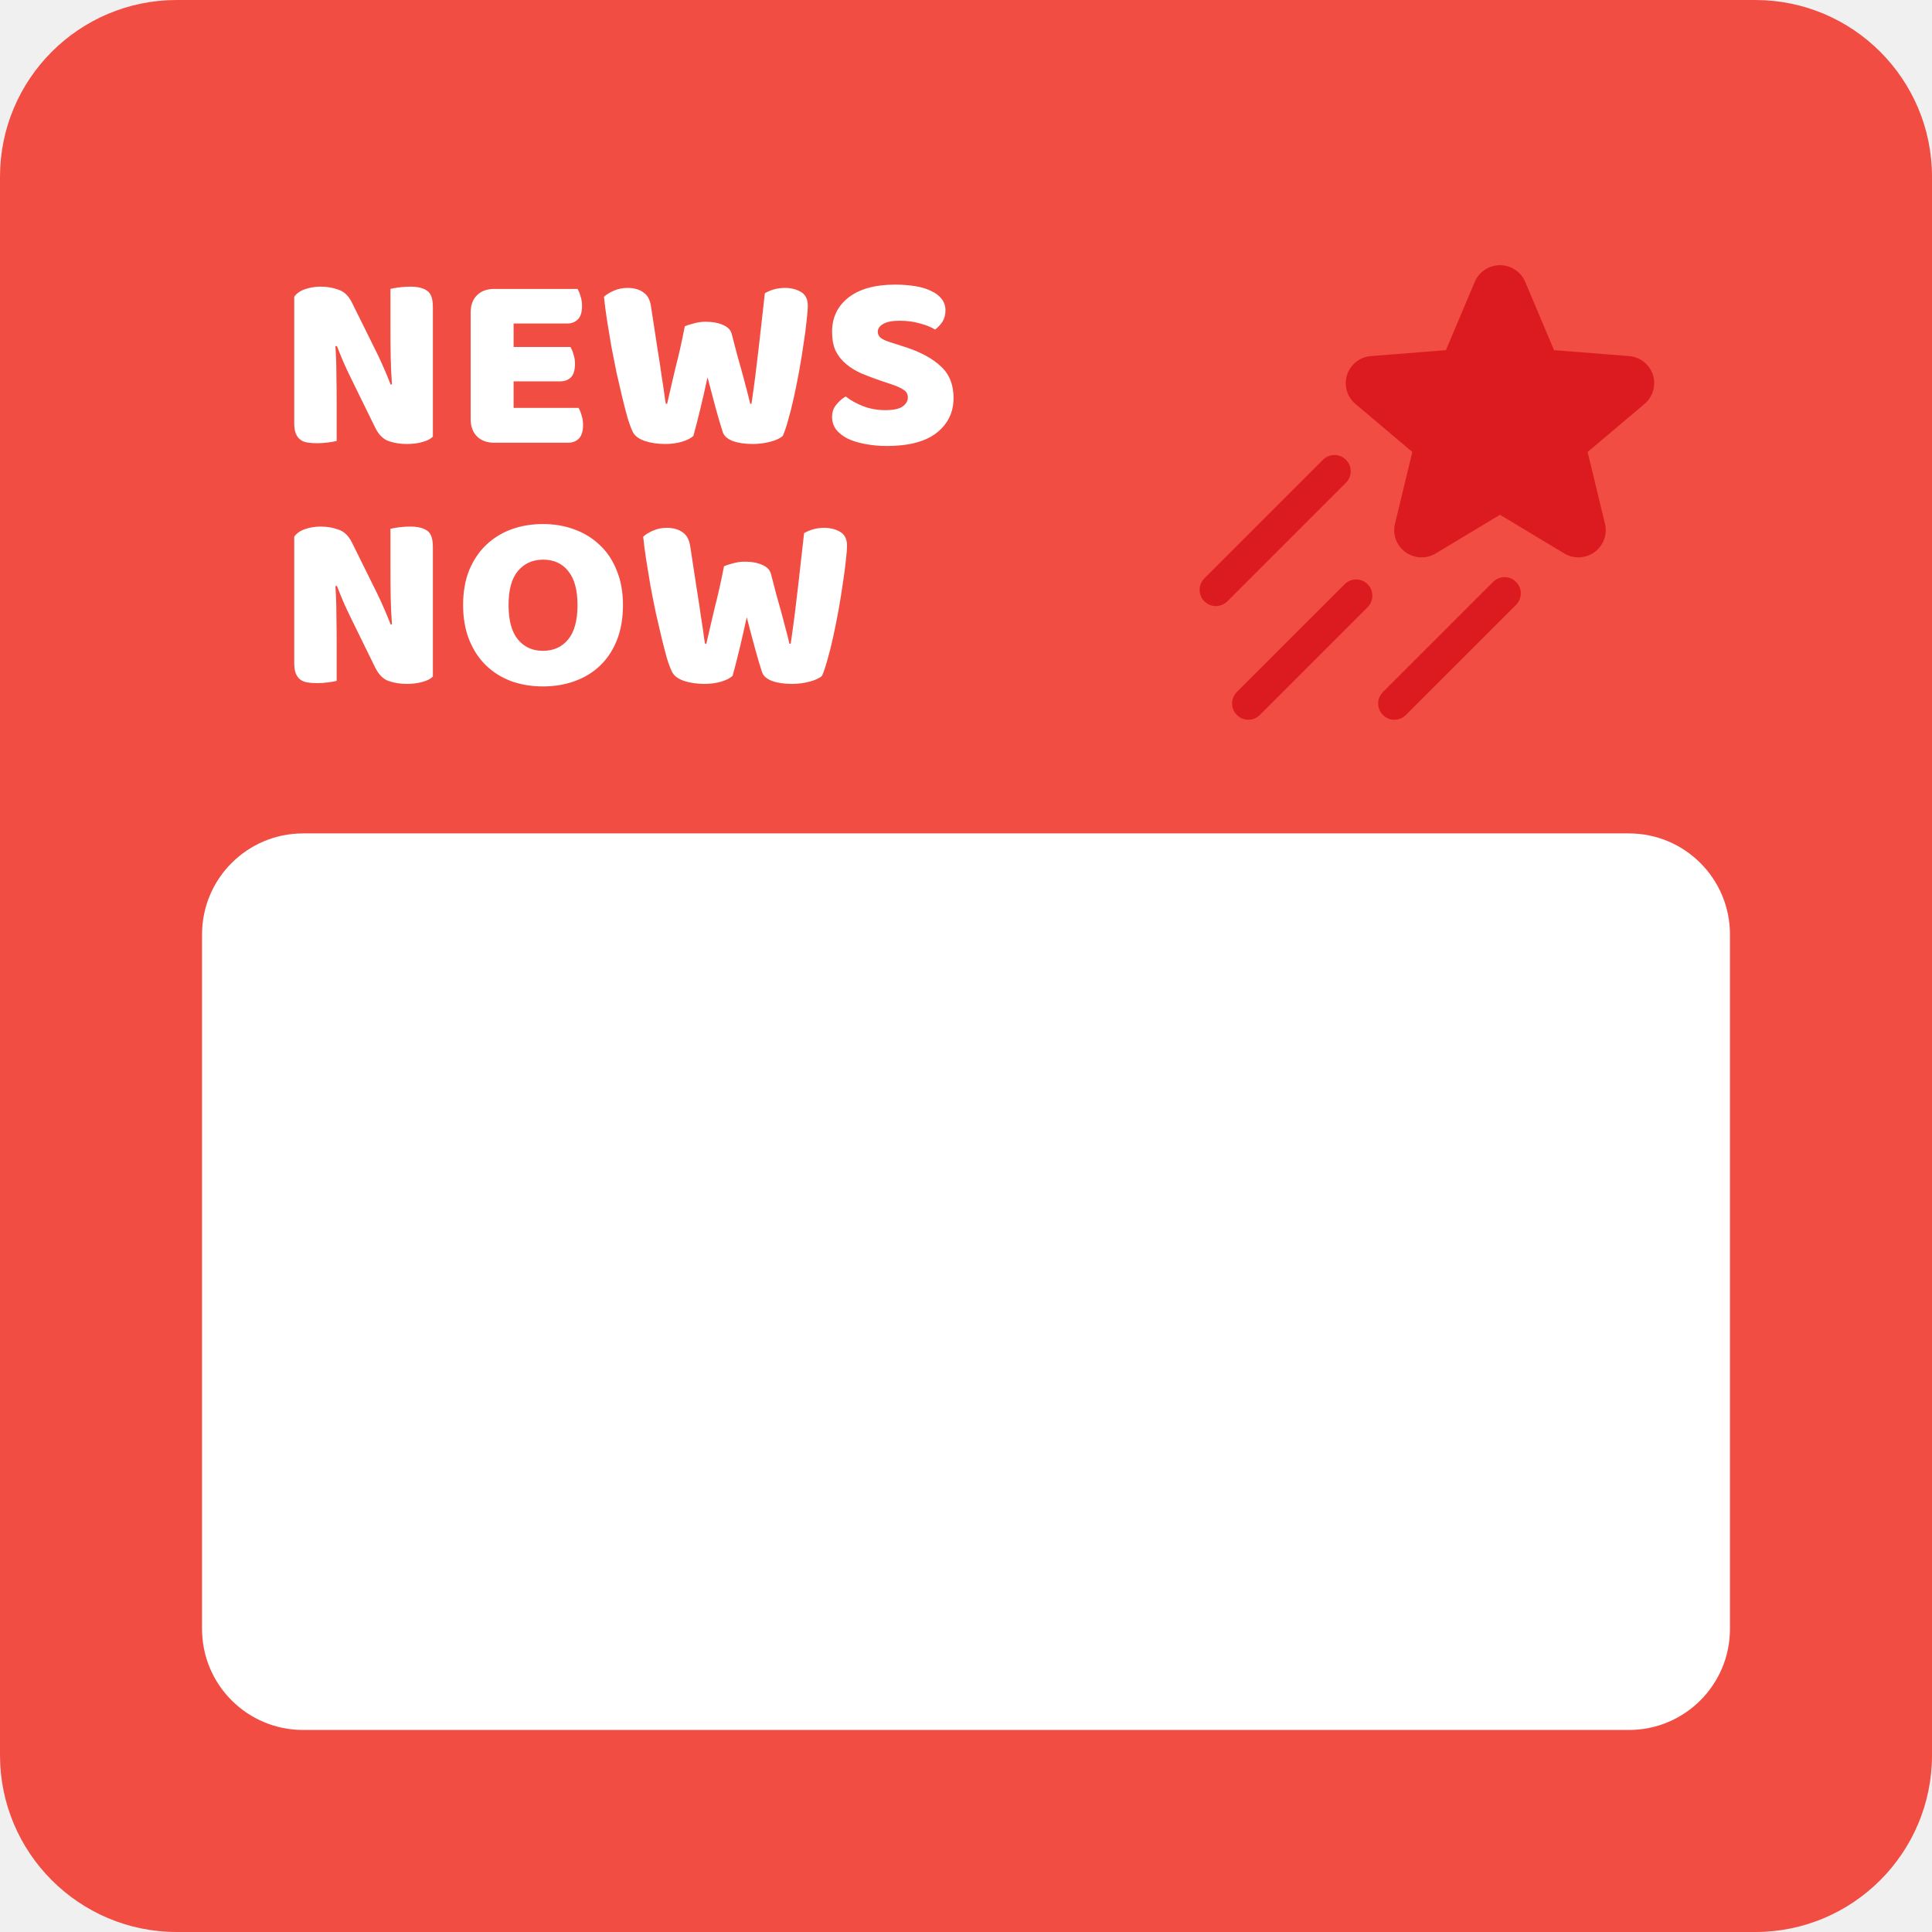
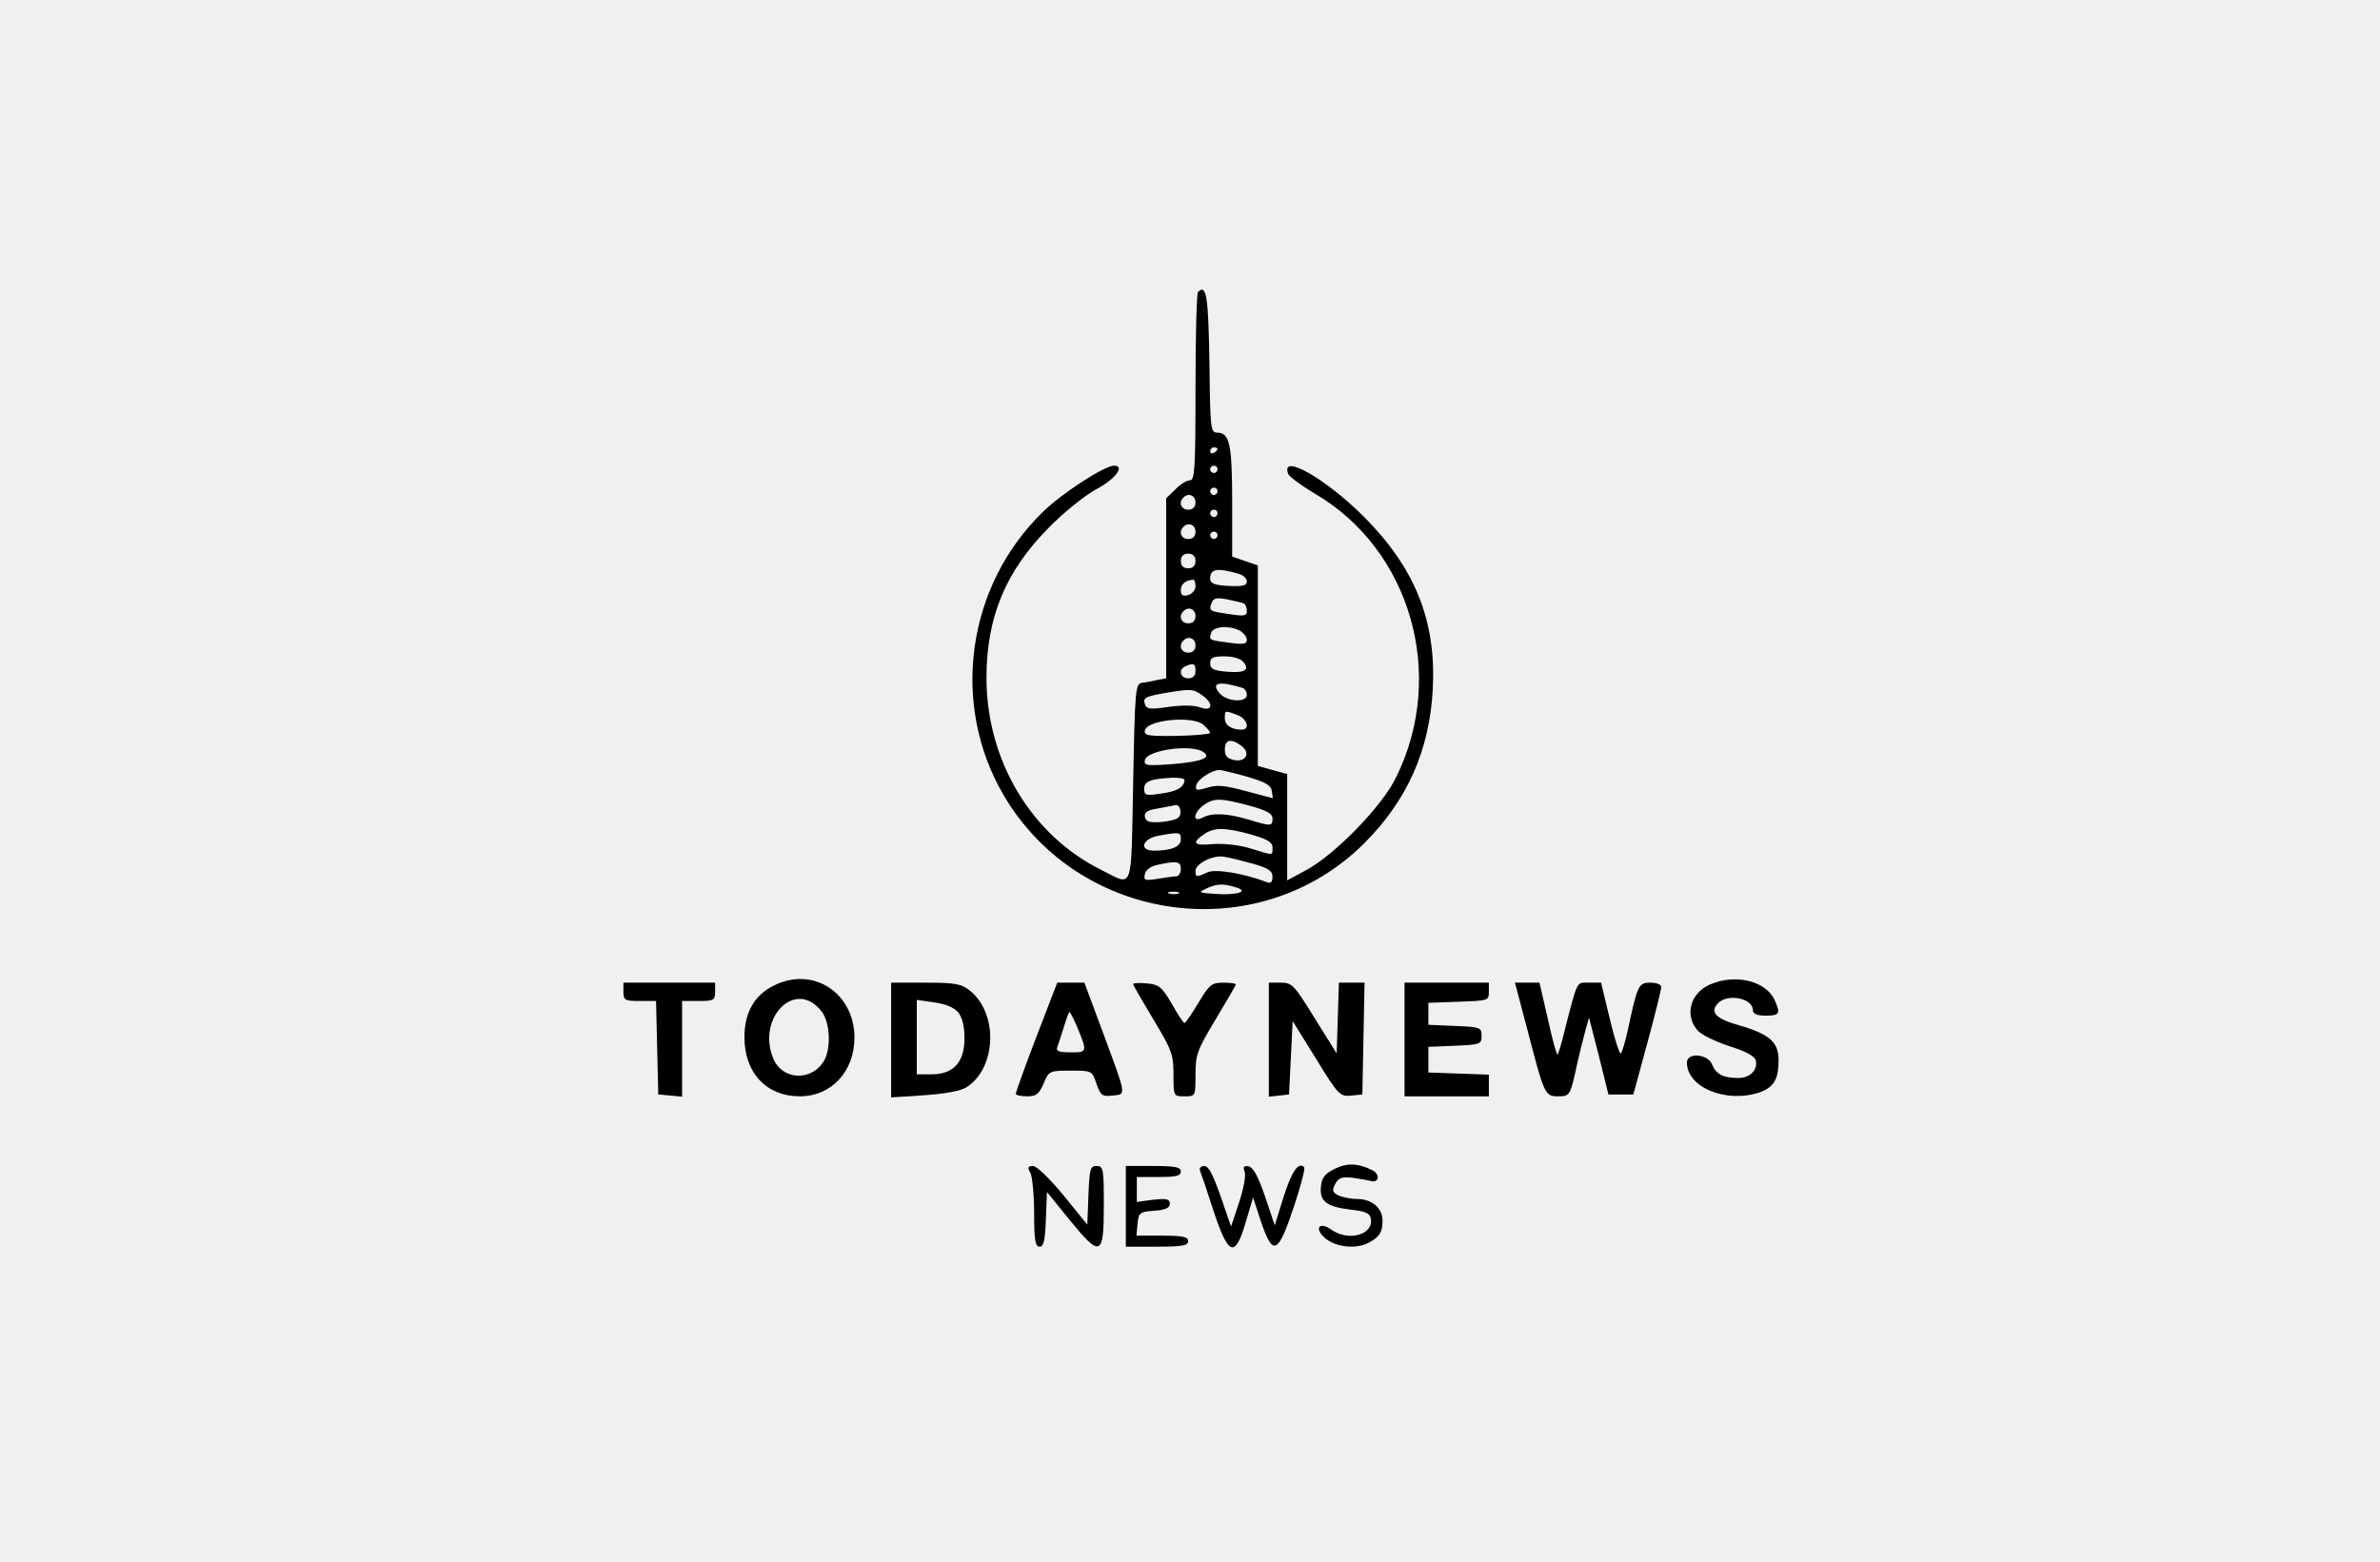
- <svg xmlns="http://www.w3.org/2000/svg" width="153" height="153" viewBox="0 0 153 153" fill="none">
-   <rect width="153" height="153" rx="14" fill="#F14D42" />
-   <path d="M34.28 34.58C34.093 34.767 33.82 34.907 33.46 35C33.113 35.107 32.693 35.16 32.2 35.16C31.707 35.16 31.24 35.087 30.8 34.94C30.36 34.793 30 34.44 29.72 33.88L27.74 29.84C27.54 29.427 27.36 29.04 27.2 28.68C27.04 28.307 26.867 27.88 26.68 27.4L26.56 27.42C26.613 28.14 26.64 28.873 26.64 29.62C26.653 30.367 26.66 31.1 26.66 31.82V34.92C26.513 34.96 26.287 35 25.98 35.04C25.687 35.08 25.393 35.1 25.1 35.1C24.807 35.1 24.547 35.08 24.32 35.04C24.093 35 23.907 34.92 23.76 34.8C23.613 34.68 23.5 34.52 23.42 34.32C23.34 34.107 23.3 33.833 23.3 33.5V23.5C23.487 23.233 23.773 23.033 24.16 22.9C24.547 22.767 24.96 22.7 25.4 22.7C25.893 22.7 26.36 22.78 26.8 22.94C27.253 23.087 27.613 23.433 27.88 23.98L29.88 28.02C30.08 28.433 30.26 28.827 30.42 29.2C30.58 29.56 30.753 29.98 30.94 30.46L31.04 30.44C30.987 29.72 30.953 29 30.94 28.28C30.927 27.56 30.92 26.84 30.92 26.12V22.88C31.067 22.84 31.287 22.8 31.58 22.76C31.887 22.72 32.187 22.7 32.48 22.7C33.067 22.7 33.513 22.807 33.82 23.02C34.127 23.22 34.28 23.647 34.28 24.3V34.58ZM37.274 24.74C37.274 24.167 37.441 23.713 37.774 23.38C38.108 23.047 38.561 22.88 39.134 22.88H45.734C45.828 23.027 45.908 23.22 45.974 23.46C46.054 23.7 46.094 23.953 46.094 24.22C46.094 24.727 45.981 25.087 45.754 25.3C45.541 25.513 45.254 25.62 44.894 25.62H40.674V27.48H45.174C45.268 27.627 45.348 27.82 45.414 28.06C45.494 28.287 45.534 28.533 45.534 28.8C45.534 29.307 45.428 29.667 45.214 29.88C45.001 30.093 44.714 30.2 44.354 30.2H40.674V32.3H45.814C45.908 32.447 45.988 32.64 46.054 32.88C46.134 33.12 46.174 33.373 46.174 33.64C46.174 34.147 46.061 34.513 45.834 34.74C45.621 34.953 45.334 35.06 44.974 35.06H39.134C38.561 35.06 38.108 34.893 37.774 34.56C37.441 34.227 37.274 33.773 37.274 33.2V24.74ZM54.231 25.84C54.378 25.773 54.605 25.7 54.911 25.62C55.231 25.527 55.551 25.48 55.871 25.48C56.431 25.48 56.898 25.567 57.271 25.74C57.645 25.9 57.871 26.14 57.951 26.46C58.098 27.007 58.231 27.52 58.351 28C58.485 28.467 58.611 28.92 58.731 29.36C58.851 29.787 58.965 30.213 59.071 30.64C59.191 31.067 59.305 31.513 59.411 31.98H59.511C59.631 31.167 59.738 30.393 59.831 29.66C59.925 28.913 60.011 28.187 60.091 27.48C60.171 26.76 60.251 26.053 60.331 25.36C60.411 24.653 60.491 23.94 60.571 23.22C61.065 22.94 61.591 22.8 62.151 22.8C62.645 22.8 63.071 22.907 63.431 23.12C63.791 23.333 63.971 23.693 63.971 24.2C63.971 24.493 63.938 24.913 63.871 25.46C63.818 25.993 63.738 26.593 63.631 27.26C63.538 27.927 63.425 28.627 63.291 29.36C63.158 30.093 63.018 30.793 62.871 31.46C62.725 32.127 62.571 32.733 62.411 33.28C62.265 33.813 62.125 34.227 61.991 34.52C61.791 34.707 61.465 34.86 61.011 34.98C60.558 35.1 60.091 35.16 59.611 35.16C58.985 35.16 58.451 35.08 58.011 34.92C57.585 34.747 57.325 34.507 57.231 34.2C57.058 33.667 56.871 33.033 56.671 32.3C56.471 31.567 56.258 30.76 56.031 29.88C55.845 30.747 55.651 31.593 55.451 32.42C55.251 33.247 55.071 33.947 54.911 34.52C54.711 34.707 54.411 34.86 54.011 34.98C53.611 35.1 53.171 35.16 52.691 35.16C52.091 35.16 51.545 35.08 51.051 34.92C50.571 34.747 50.258 34.507 50.111 34.2C49.991 33.96 49.858 33.607 49.711 33.14C49.578 32.66 49.438 32.12 49.291 31.52C49.145 30.907 48.991 30.247 48.831 29.54C48.685 28.833 48.545 28.127 48.411 27.42C48.291 26.713 48.178 26.027 48.071 25.36C47.965 24.68 47.885 24.06 47.831 23.5C48.018 23.327 48.278 23.167 48.611 23.02C48.945 22.873 49.305 22.8 49.691 22.8C50.198 22.8 50.611 22.913 50.931 23.14C51.265 23.353 51.471 23.72 51.551 24.24C51.765 25.6 51.938 26.733 52.071 27.64C52.218 28.547 52.331 29.293 52.411 29.88C52.505 30.453 52.571 30.9 52.611 31.22C52.651 31.54 52.691 31.793 52.731 31.98H52.831C52.951 31.447 53.065 30.953 53.171 30.5C53.278 30.047 53.385 29.593 53.491 29.14C53.611 28.673 53.731 28.18 53.851 27.66C53.971 27.127 54.098 26.52 54.231 25.84ZM69.835 30.18C69.248 29.98 68.715 29.78 68.234 29.58C67.754 29.367 67.341 29.113 66.995 28.82C66.648 28.527 66.374 28.18 66.174 27.78C65.988 27.367 65.894 26.867 65.894 26.28C65.894 25.147 66.328 24.24 67.195 23.56C68.075 22.88 69.301 22.54 70.874 22.54C71.448 22.54 71.981 22.58 72.475 22.66C72.968 22.74 73.388 22.867 73.734 23.04C74.094 23.2 74.374 23.413 74.575 23.68C74.775 23.933 74.874 24.233 74.874 24.58C74.874 24.927 74.794 25.227 74.635 25.48C74.475 25.72 74.281 25.927 74.055 26.1C73.761 25.913 73.368 25.753 72.874 25.62C72.381 25.473 71.841 25.4 71.254 25.4C70.654 25.4 70.215 25.487 69.934 25.66C69.654 25.82 69.514 26.027 69.514 26.28C69.514 26.48 69.601 26.647 69.775 26.78C69.948 26.9 70.208 27.013 70.555 27.12L71.615 27.46C72.868 27.86 73.828 28.373 74.495 29C75.174 29.613 75.514 30.453 75.514 31.52C75.514 32.653 75.068 33.573 74.174 34.28C73.281 34.973 71.968 35.32 70.234 35.32C69.621 35.32 69.048 35.267 68.514 35.16C67.995 35.067 67.534 34.927 67.135 34.74C66.748 34.54 66.441 34.3 66.215 34.02C66.001 33.727 65.894 33.393 65.894 33.02C65.894 32.633 66.008 32.307 66.234 32.04C66.461 31.76 66.708 31.547 66.975 31.4C67.348 31.693 67.801 31.947 68.335 32.16C68.881 32.373 69.475 32.48 70.115 32.48C70.768 32.48 71.228 32.38 71.495 32.18C71.761 31.98 71.894 31.747 71.894 31.48C71.894 31.213 71.788 31.013 71.575 30.88C71.361 30.733 71.061 30.593 70.674 30.46L69.835 30.18ZM34.28 53.58C34.093 53.767 33.82 53.907 33.46 54C33.113 54.107 32.693 54.16 32.2 54.16C31.707 54.16 31.24 54.087 30.8 53.94C30.36 53.793 30 53.44 29.72 52.88L27.74 48.84C27.54 48.427 27.36 48.04 27.2 47.68C27.04 47.307 26.867 46.88 26.68 46.4L26.56 46.42C26.613 47.14 26.64 47.873 26.64 48.62C26.653 49.367 26.66 50.1 26.66 50.82V53.92C26.513 53.96 26.287 54 25.98 54.04C25.687 54.08 25.393 54.1 25.1 54.1C24.807 54.1 24.547 54.08 24.32 54.04C24.093 54 23.907 53.92 23.76 53.8C23.613 53.68 23.5 53.52 23.42 53.32C23.34 53.107 23.3 52.833 23.3 52.5V42.5C23.487 42.233 23.773 42.033 24.16 41.9C24.547 41.767 24.96 41.7 25.4 41.7C25.893 41.7 26.36 41.78 26.8 41.94C27.253 42.087 27.613 42.433 27.88 42.98L29.88 47.02C30.08 47.433 30.26 47.827 30.42 48.2C30.58 48.56 30.753 48.98 30.94 49.46L31.04 49.44C30.987 48.72 30.953 48 30.94 47.28C30.927 46.56 30.92 45.84 30.92 45.12V41.88C31.067 41.84 31.287 41.8 31.58 41.76C31.887 41.72 32.187 41.7 32.48 41.7C33.067 41.7 33.513 41.807 33.82 42.02C34.127 42.22 34.28 42.647 34.28 43.3V53.58ZM36.674 47.92C36.674 46.88 36.834 45.96 37.154 45.16C37.488 44.36 37.934 43.693 38.494 43.16C39.068 42.613 39.734 42.2 40.494 41.92C41.268 41.64 42.101 41.5 42.994 41.5C43.888 41.5 44.714 41.64 45.474 41.92C46.248 42.2 46.921 42.613 47.494 43.16C48.068 43.693 48.514 44.36 48.834 45.16C49.168 45.96 49.334 46.88 49.334 47.92C49.334 48.96 49.174 49.887 48.854 50.7C48.534 51.5 48.088 52.173 47.514 52.72C46.954 53.253 46.288 53.66 45.514 53.94C44.741 54.22 43.901 54.36 42.994 54.36C42.088 54.36 41.248 54.22 40.474 53.94C39.701 53.647 39.034 53.227 38.474 52.68C37.914 52.133 37.474 51.46 37.154 50.66C36.834 49.86 36.674 48.947 36.674 47.92ZM40.274 47.92C40.274 49.133 40.521 50.04 41.014 50.64C41.508 51.24 42.168 51.54 42.994 51.54C43.834 51.54 44.501 51.24 44.994 50.64C45.488 50.04 45.734 49.133 45.734 47.92C45.734 46.72 45.488 45.82 44.994 45.22C44.514 44.62 43.854 44.32 43.014 44.32C42.188 44.32 41.521 44.62 41.014 45.22C40.521 45.807 40.274 46.707 40.274 47.92ZM57.337 44.84C57.483 44.773 57.71 44.7 58.017 44.62C58.337 44.527 58.657 44.48 58.977 44.48C59.537 44.48 60.003 44.567 60.377 44.74C60.75 44.9 60.977 45.14 61.057 45.46C61.203 46.007 61.337 46.52 61.457 47C61.59 47.467 61.717 47.92 61.837 48.36C61.957 48.787 62.07 49.213 62.177 49.64C62.297 50.067 62.41 50.513 62.517 50.98H62.617C62.737 50.167 62.843 49.393 62.937 48.66C63.03 47.913 63.117 47.187 63.197 46.48C63.277 45.76 63.357 45.053 63.437 44.36C63.517 43.653 63.597 42.94 63.677 42.22C64.17 41.94 64.697 41.8 65.257 41.8C65.75 41.8 66.177 41.907 66.537 42.12C66.897 42.333 67.077 42.693 67.077 43.2C67.077 43.493 67.043 43.913 66.977 44.46C66.923 44.993 66.843 45.593 66.737 46.26C66.643 46.927 66.53 47.627 66.397 48.36C66.263 49.093 66.123 49.793 65.977 50.46C65.83 51.127 65.677 51.733 65.517 52.28C65.37 52.813 65.23 53.227 65.097 53.52C64.897 53.707 64.57 53.86 64.117 53.98C63.663 54.1 63.197 54.16 62.717 54.16C62.09 54.16 61.557 54.08 61.117 53.92C60.69 53.747 60.43 53.507 60.337 53.2C60.163 52.667 59.977 52.033 59.777 51.3C59.577 50.567 59.363 49.76 59.137 48.88C58.95 49.747 58.757 50.593 58.557 51.42C58.357 52.247 58.177 52.947 58.017 53.52C57.817 53.707 57.517 53.86 57.117 53.98C56.717 54.1 56.277 54.16 55.797 54.16C55.197 54.16 54.65 54.08 54.157 53.92C53.677 53.747 53.363 53.507 53.217 53.2C53.097 52.96 52.963 52.607 52.817 52.14C52.683 51.66 52.543 51.12 52.397 50.52C52.25 49.907 52.097 49.247 51.937 48.54C51.79 47.833 51.65 47.127 51.517 46.42C51.397 45.713 51.283 45.027 51.177 44.36C51.07 43.68 50.99 43.06 50.937 42.5C51.123 42.327 51.383 42.167 51.717 42.02C52.05 41.873 52.41 41.8 52.797 41.8C53.303 41.8 53.717 41.913 54.037 42.14C54.37 42.353 54.577 42.72 54.657 43.24C54.87 44.6 55.043 45.733 55.177 46.64C55.323 47.547 55.437 48.293 55.517 48.88C55.61 49.453 55.677 49.9 55.717 50.22C55.757 50.54 55.797 50.793 55.837 50.98H55.937C56.057 50.447 56.17 49.953 56.277 49.5C56.383 49.047 56.49 48.593 56.597 48.14C56.717 47.673 56.837 47.18 56.957 46.66C57.077 46.127 57.203 45.52 57.337 44.84Z" fill="white" />
-   <path d="M130.237 31.988L125.727 35.794L127.103 41.481C127.203 41.892 127.178 42.324 127.033 42.722C126.887 43.12 126.627 43.466 126.285 43.716C125.939 43.97 125.525 44.116 125.096 44.136C124.667 44.156 124.242 44.048 123.874 43.827L118.787 40.766L113.701 43.828C113.333 44.05 112.908 44.158 112.478 44.139C112.049 44.119 111.636 43.972 111.29 43.718C110.947 43.468 110.686 43.122 110.54 42.724C110.395 42.326 110.37 41.894 110.47 41.482L111.846 35.795L107.338 31.988C107.011 31.712 106.774 31.345 106.657 30.934C106.54 30.523 106.548 30.087 106.68 29.68C106.812 29.273 107.062 28.916 107.399 28.652C107.735 28.388 108.142 28.23 108.569 28.199L114.506 27.73L116.79 22.32C116.956 21.929 117.235 21.595 117.59 21.36C117.945 21.125 118.362 21 118.787 21C119.213 21 119.63 21.125 119.985 21.36C120.34 21.595 120.618 21.929 120.785 22.32L123.069 27.73L129.006 28.199C129.432 28.23 129.84 28.388 130.176 28.652C130.512 28.916 130.763 29.273 130.895 29.68C131.027 30.087 131.035 30.523 130.918 30.934C130.801 31.345 130.564 31.712 130.237 31.988ZM106.59 36.409C106.471 36.289 106.329 36.195 106.173 36.13C106.017 36.065 105.85 36.032 105.681 36.032C105.512 36.032 105.344 36.065 105.188 36.13C105.032 36.195 104.89 36.289 104.771 36.409L95.377 45.802C95.135 46.043 95 46.37 95 46.711C95 47.053 95.135 47.38 95.377 47.621C95.618 47.862 95.945 47.998 96.287 47.998C96.628 47.998 96.955 47.862 97.196 47.621L106.59 38.228C106.71 38.109 106.805 37.967 106.869 37.811C106.934 37.655 106.967 37.487 106.967 37.319C106.967 37.15 106.934 36.982 106.869 36.826C106.805 36.67 106.71 36.528 106.59 36.409ZM106.51 46.242L97.948 54.801C97.707 55.042 97.572 55.369 97.572 55.711C97.572 56.052 97.707 56.379 97.948 56.62C98.19 56.861 98.517 56.997 98.858 56.997C99.199 56.997 99.526 56.861 99.768 56.62L108.328 48.06C108.559 47.817 108.686 47.493 108.681 47.158C108.677 46.822 108.542 46.502 108.305 46.265C108.068 46.028 107.747 45.893 107.412 45.889C107.077 45.884 106.753 46.011 106.51 46.242ZM118.243 46.081L109.517 54.804C109.276 55.045 109.14 55.373 109.14 55.714C109.14 56.055 109.276 56.382 109.517 56.623C109.758 56.864 110.086 57 110.427 57C110.768 57 111.095 56.864 111.336 56.623L120.06 47.901C120.302 47.66 120.437 47.333 120.437 46.992C120.438 46.651 120.302 46.323 120.061 46.082C119.82 45.841 119.493 45.705 119.152 45.705C118.811 45.705 118.484 45.84 118.243 46.081Z" fill="#DC1B21" />
-   <rect x="16" y="66" width="121" height="71" rx="8" fill="white" />
+ <svg xmlns="http://www.w3.org/2000/svg" version="1.0" width="649pt" height="426pt" viewBox="0 0 649 426" preserveAspectRatio="xMidYMid meet">
+   <g transform="translate(0,426) scale(0.1,-0.1)" fill="#000000" stroke="none">
+     <path d="M3267 3464 c-4 -4 -7 -121 -7 -261 0 -221 -2 -253 -15 -253 -9 0 -27 -11 -40 -25 l-25 -24 0 -245 0 -246 -22 -4 c-13 -3 -32 -7 -43 -8 -19 -3 -20 -13 -25 -273 -6 -303 2 -282 -86 -238 -192 95 -314 299 -314 525 0 164 52 290 170 409 41 42 100 89 130 105 51 27 79 64 48 64 -26 0 -142 -75 -194 -126 -208 -202 -253 -524 -107 -773 207 -352 696 -417 983 -131 118 118 178 254 187 420 10 186 -48 330 -187 470 -106 106 -230 176 -207 117 3 -7 35 -31 72 -53 262 -153 360 -495 222 -774 -38 -79 -167 -211 -245 -253 l-52 -28 0 145 0 145 -40 11 -40 11 0 274 0 273 -35 12 -35 12 0 149 c0 156 -7 189 -40 189 -19 0 -20 9 -22 192 -3 180 -8 214 -31 192z m53 -428 c0 -3 -4 -8 -10 -11 -5 -3 -10 -1 -10 4 0 6 5 11 10 11 6 0 10 -2 10 -4z m0 -56 c0 -5 -4 -10 -10 -10 -5 0 -10 5 -10 10 0 6 5 10 10 10 6 0 10 -4 10 -10z m0 -60 c0 -5 -4 -10 -10 -10 -5 0 -10 5 -10 10 0 6 5 10 10 10 6 0 10 -4 10 -10z m-60 -30 c0 -13 -7 -20 -20 -20 -19 0 -27 20 -13 33 13 14 33 6 33 -13z m60 -30 c0 -5 -4 -10 -10 -10 -5 0 -10 5 -10 10 0 6 5 10 10 10 6 0 10 -4 10 -10z m-60 -50 c0 -13 -7 -20 -20 -20 -19 0 -27 20 -13 33 13 14 33 6 33 -13z m60 -10 c0 -5 -4 -10 -10 -10 -5 0 -10 5 -10 10 0 6 5 10 10 10 6 0 10 -4 10 -10z m-60 -70 c0 -13 -7 -20 -20 -20 -13 0 -20 7 -20 20 0 13 7 20 20 20 13 0 20 -7 20 -20z m118 -35 c12 -3 22 -13 22 -21 0 -11 -11 -14 -50 -12 -39 2 -50 7 -50 20 0 27 19 30 78 13z m-118 -34 c0 -10 -9 -21 -20 -24 -15 -4 -20 0 -20 13 0 17 12 27 33 29 4 1 7 -7 7 -18z m132 -47 c5 -3 8 -12 8 -21 0 -13 -8 -14 -47 -8 -56 8 -57 9 -49 31 5 13 14 15 44 9 20 -4 40 -9 44 -11z m-132 -34 c0 -13 -7 -20 -20 -20 -19 0 -27 20 -13 33 13 14 33 6 33 -13z m121 -40 c10 -6 19 -17 19 -25 0 -12 -10 -13 -47 -8 -56 7 -57 7 -50 28 7 17 49 20 78 5z m-121 -40 c0 -13 -7 -20 -20 -20 -19 0 -27 20 -13 33 13 14 33 6 33 -13z m130 -45 c19 -22 5 -31 -44 -27 -37 3 -46 8 -46 23 0 15 7 19 39 19 22 0 44 -6 51 -15z m-130 -25 c0 -13 -7 -20 -20 -20 -22 0 -28 25 -7 33 22 10 27 7 27 -13z m128 -46 c6 -2 12 -10 12 -19 0 -22 -53 -19 -73 3 -27 30 -4 36 61 16z m-110 -20 c33 -23 29 -46 -6 -33 -18 6 -50 6 -86 1 -46 -7 -59 -6 -63 5 -8 20 -1 23 54 33 72 12 77 11 101 -6z m96 -54 c27 -10 36 -40 12 -40 -28 0 -46 12 -46 31 0 22 0 22 34 9z m-92 -27 c10 -9 18 -19 18 -22 0 -3 -41 -7 -91 -8 -79 -1 -90 1 -87 15 6 29 131 41 160 15z m103 -57 c26 -19 13 -45 -19 -39 -19 4 -26 11 -26 29 0 27 17 31 45 10z m-105 -16 c26 -16 -1 -27 -83 -34 -71 -5 -78 -4 -75 11 5 27 124 44 158 23z m120 -68 c50 -15 66 -23 68 -39 l3 -20 -72 19 c-58 16 -80 18 -106 10 -30 -9 -34 -8 -31 6 3 16 42 42 63 42 6 0 39 -8 75 -18z m-170 -9 c-1 -20 -19 -31 -62 -37 -44 -7 -48 -5 -48 13 0 20 17 27 78 30 17 0 32 -2 32 -6z m176 -70 c48 -13 64 -22 64 -35 0 -22 -4 -22 -66 -3 -58 17 -98 19 -125 5 -28 -15 -25 14 3 34 28 20 45 20 124 -1z m-193 -33 c-4 -5 -26 -10 -48 -12 -31 -2 -40 1 -43 14 -2 13 6 18 35 23 21 4 43 8 48 9 13 4 20 -24 8 -34z m199 -46 c44 -13 58 -21 58 -35 0 -23 5 -23 -60 -3 -32 10 -74 14 -102 12 -52 -5 -60 2 -26 26 28 20 57 20 130 0z m-192 -13 c0 -20 -25 -31 -73 -31 -43 0 -32 33 13 41 57 10 60 10 60 -10z m198 -67 c41 -12 52 -19 52 -35 0 -15 -5 -19 -15 -15 -63 24 -141 37 -162 27 -31 -14 -33 -14 -33 4 0 20 50 45 80 38 14 -2 49 -11 78 -19z m-198 -14 c0 -11 -6 -20 -12 -20 -7 0 -30 -3 -52 -7 -34 -5 -38 -4 -34 13 2 11 15 21 33 25 54 12 65 10 65 -11z m150 -50 c38 -11 4 -22 -56 -18 -46 3 -47 4 -24 15 29 13 45 14 80 3z m-157 -17 c-7 -2 -19 -2 -25 0 -7 3 -2 5 12 5 14 0 19 -2 13 -5z" />
+     <path d="M2110 1572 c-53 -26 -80 -74 -80 -141 0 -97 60 -161 151 -161 86 0 149 68 149 160 0 122 -113 196 -220 142z m130 -70 c25 -31 27 -108 4 -140 -36 -52 -111 -46 -135 10 -47 113 61 220 131 130z" />
+     <path d="M4663 1575 c-53 -23 -70 -82 -35 -124 9 -12 48 -31 87 -44 48 -15 71 -28 73 -40 5 -26 -16 -47 -48 -47 -41 0 -60 10 -71 36 -11 30 -69 35 -69 6 0 -68 108 -112 199 -81 38 14 51 35 51 88 0 49 -25 71 -109 95 -63 18 -80 36 -55 61 27 26 94 12 94 -20 0 -10 11 -15 35 -15 38 0 41 6 24 43 -24 52 -107 72 -176 42z" />
+     <path d="M1700 1555 c0 -23 4 -25 45 -25 l44 0 3 -127 3 -128 33 -3 32 -3 0 130 0 131 45 0 c41 0 45 2 45 25 l0 25 -125 0 -125 0 0 -25z" />
+     <path d="M2430 1424 l0 -157 91 6 c58 4 100 12 115 22 82 53 86 202 9 263 -24 19 -40 22 -121 22 l-94 0 0 -156z m183 75 c11 -14 17 -38 17 -71 0 -65 -30 -98 -90 -98 l-40 0 0 101 0 102 48 -7 c30 -4 53 -13 65 -27z" />
+     <path d="M2826 1432 c-31 -81 -56 -151 -56 -155 0 -4 14 -7 31 -7 25 0 32 6 45 35 14 34 15 35 73 35 59 0 59 0 71 -36 11 -31 15 -35 43 -32 39 4 40 -5 -25 171 l-51 137 -37 0 -37 0 -57 -148z m108 35 c32 -77 32 -77 -14 -77 -32 0 -41 3 -37 14 3 8 11 32 18 55 7 23 14 41 15 41 2 0 10 -15 18 -33z" />
+     <path d="M3090 1576 c0 -3 25 -46 55 -96 50 -83 55 -96 55 -150 0 -60 0 -60 30 -60 30 0 30 0 30 60 0 54 5 67 55 150 30 50 55 93 55 95 0 3 -15 5 -34 5 -32 0 -38 -5 -68 -55 -18 -30 -35 -55 -38 -55 -3 0 -19 24 -35 53 -27 46 -35 52 -68 55 -20 2 -37 1 -37 -2z" />
+     <path d="M3460 1424 l0 -155 28 3 27 3 5 100 5 100 64 -103 c60 -98 65 -103 95 -100 l31 3 3 153 3 152 -35 0 -35 0 -3 -97 -3 -96 -60 96 c-56 91 -62 97 -92 97 l-33 0 0 -156z" />
+     <path d="M3830 1425 l0 -155 115 0 115 0 0 30 0 29 -82 3 -83 3 0 35 0 35 73 3 c69 3 72 4 72 27 0 23 -3 24 -72 27 l-73 3 0 30 0 30 83 3 c80 3 82 3 82 27 l0 25 -115 0 -115 0 0 -155z" />
+     <path d="M4166 1448 c45 -174 47 -178 83 -178 32 0 33 2 51 85 6 28 16 68 22 90 l11 40 27 -105 26 -105 34 0 34 0 38 140 c21 77 38 146 38 153 0 7 -12 12 -30 12 -32 0 -35 -7 -61 -129 -7 -31 -15 -59 -19 -64 -3 -4 -17 38 -30 93 l-24 100 -32 0 c-36 0 -31 11 -68 -133 -8 -33 -16 -61 -19 -63 -2 -2 -14 41 -26 96 l-23 100 -33 0 -34 0 35 -132z" />
+     <path d="M3639 1072 c-26 -13 -35 -24 -37 -48 -4 -40 15 -55 80 -63 40 -4 54 -10 56 -24 9 -44 -60 -64 -107 -31 -35 25 -49 2 -15 -25 30 -23 83 -28 117 -10 29 16 37 28 37 60 0 34 -29 59 -69 59 -18 0 -41 5 -52 10 -16 9 -17 14 -8 31 9 17 18 20 47 17 21 -3 43 -7 51 -9 21 -6 25 18 4 29 -39 20 -70 21 -104 4z" />
+     <path d="M2810 1061 c5 -11 10 -60 10 -110 0 -73 3 -91 15 -91 11 0 15 17 17 75 l3 74 60 -74 c86 -106 95 -102 95 35 0 103 -1 110 -20 110 -17 0 -19 -8 -22 -80 l-3 -80 -65 80 c-37 45 -73 80 -83 80 -14 0 -16 -4 -7 -19z" />
+     <path d="M3070 970 l0 -110 85 0 c69 0 85 3 85 15 0 12 -15 15 -71 15 l-70 0 3 33 c3 30 6 32 46 35 30 2 42 8 42 19 0 13 -9 15 -45 11 l-45 -6 0 34 0 34 60 0 c47 0 60 3 60 15 0 12 -15 15 -75 15 l-75 0 0 -110z" />
+     <path d="M3272 1068 c3 -7 20 -57 37 -110 41 -124 59 -130 88 -31 l20 67 22 -67 c32 -94 46 -88 89 41 19 57 32 106 28 109 -15 15 -34 -12 -56 -82 l-24 -77 -26 78 c-19 55 -32 80 -45 83 -14 2 -16 -1 -11 -15 4 -9 -3 -47 -15 -83 l-22 -66 -14 40 c-33 98 -45 125 -60 125 -8 0 -13 -6 -11 -12z" />
+   </g>
</svg>
